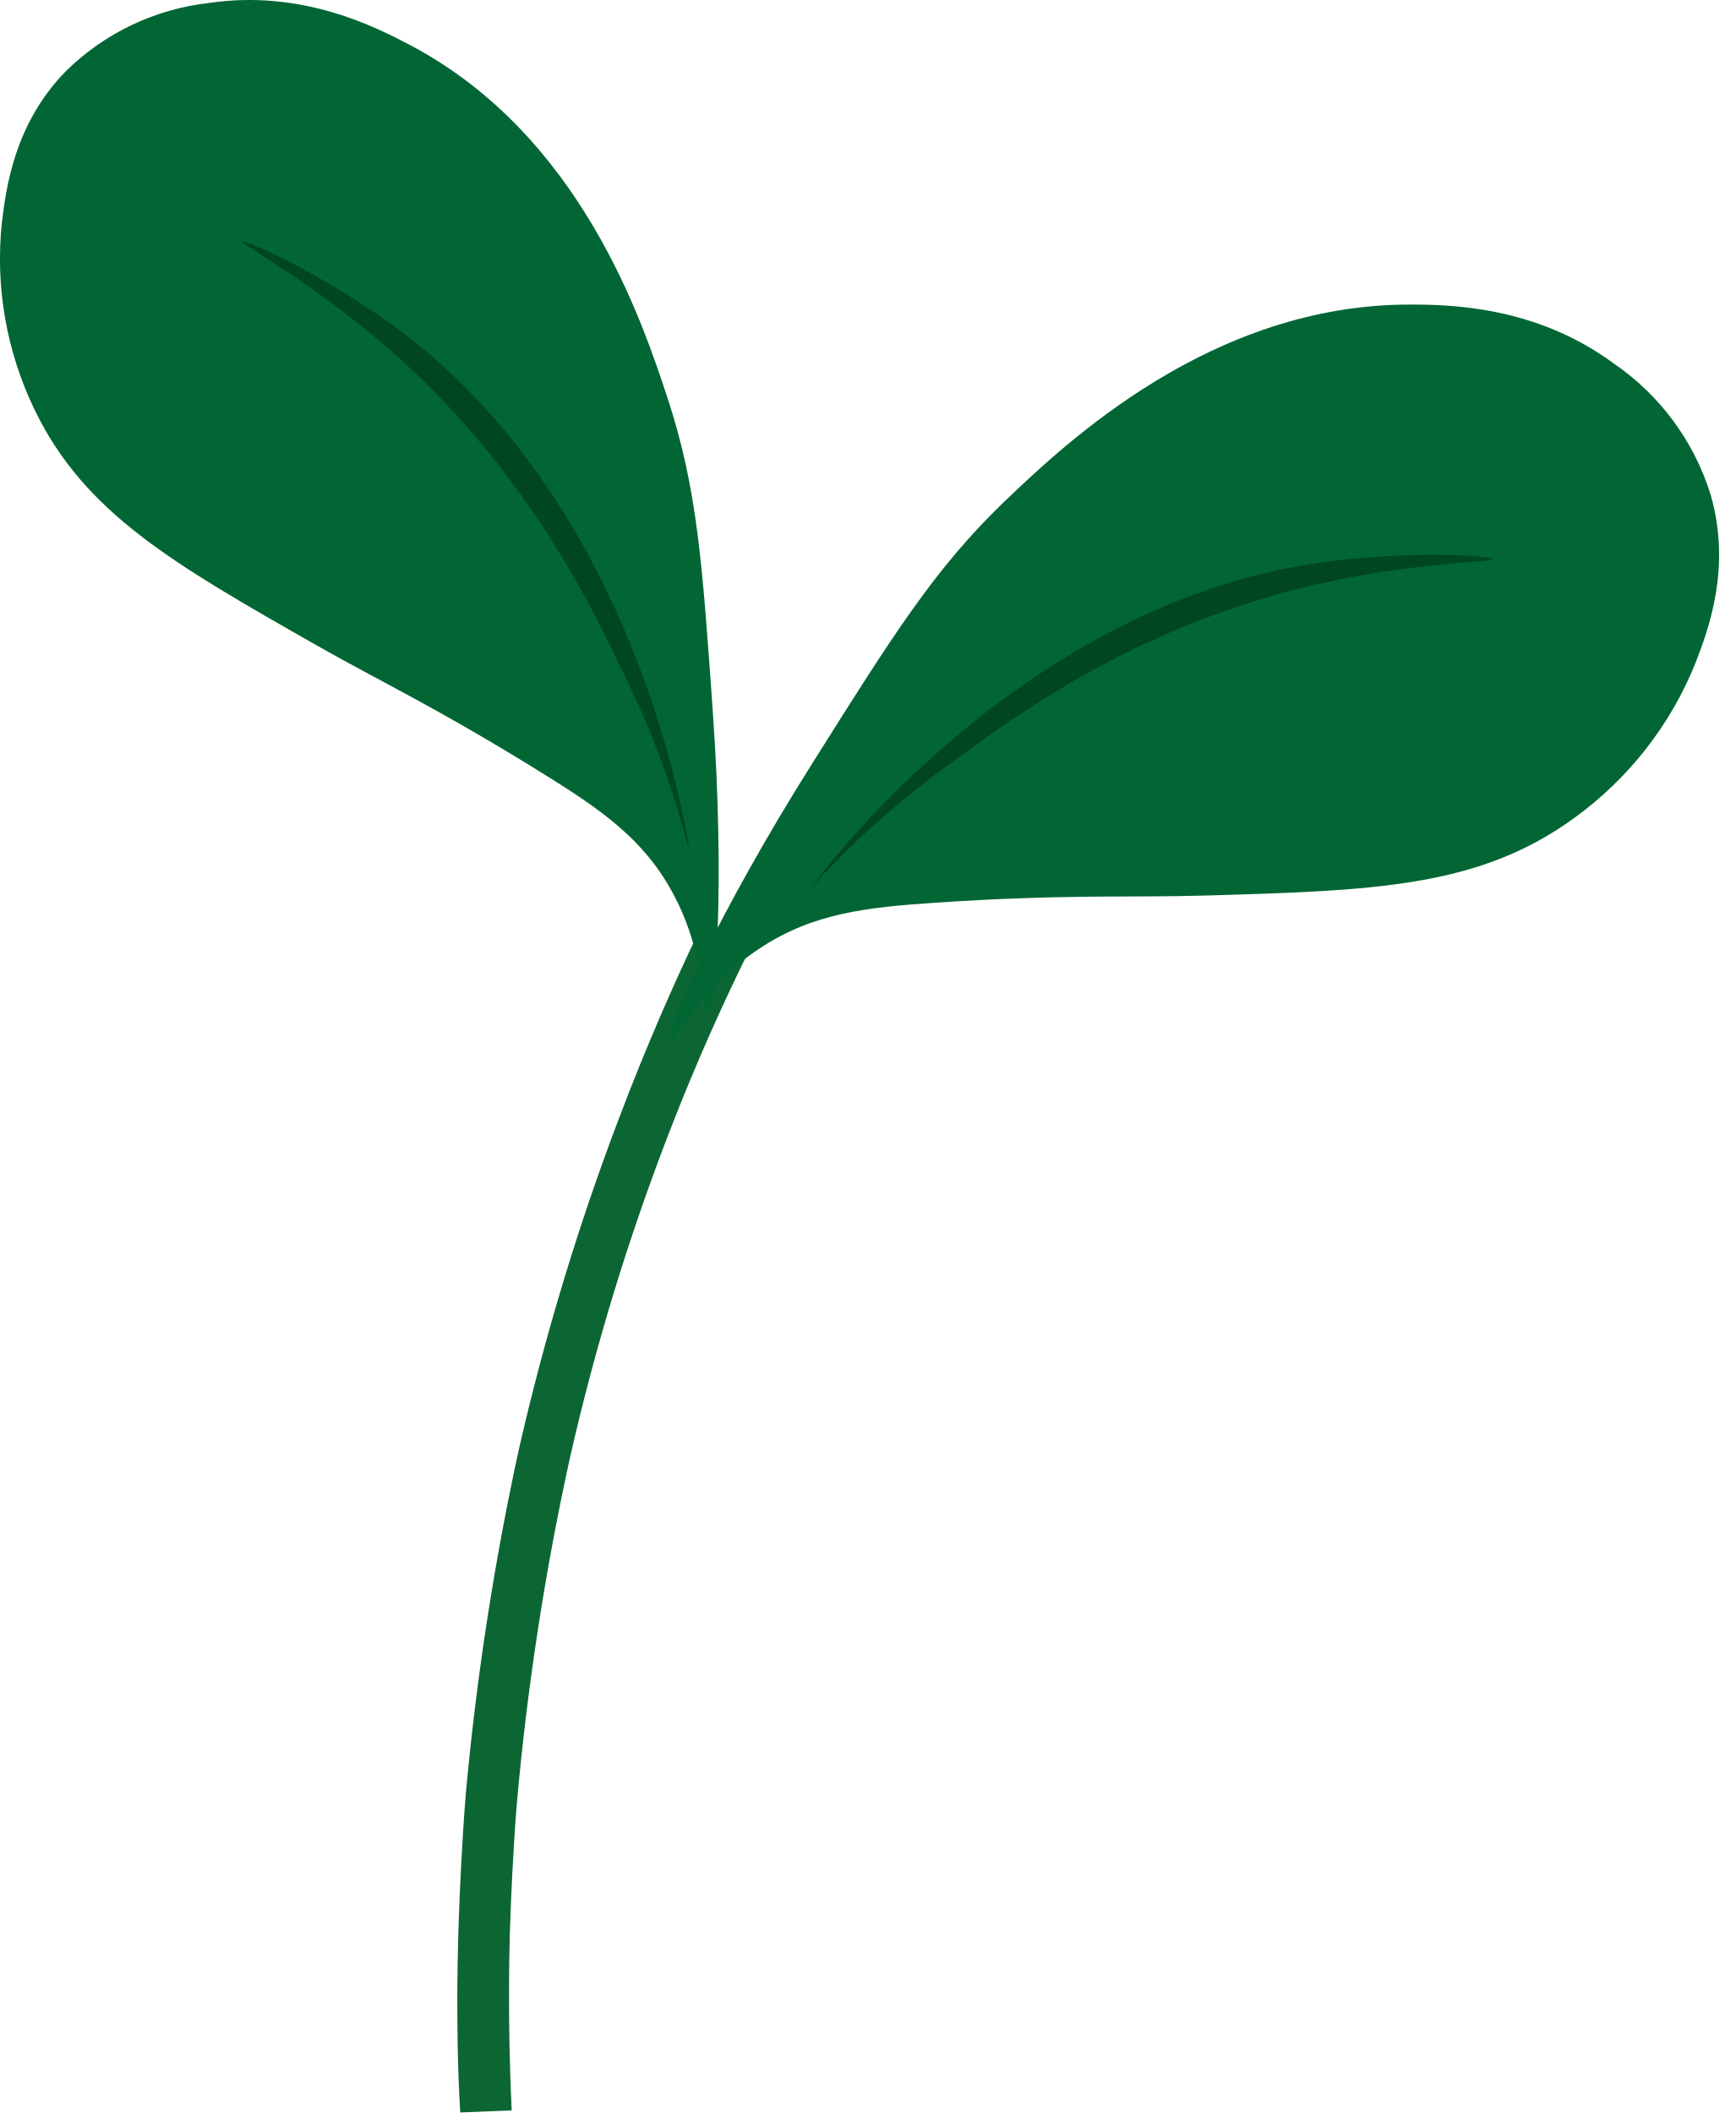
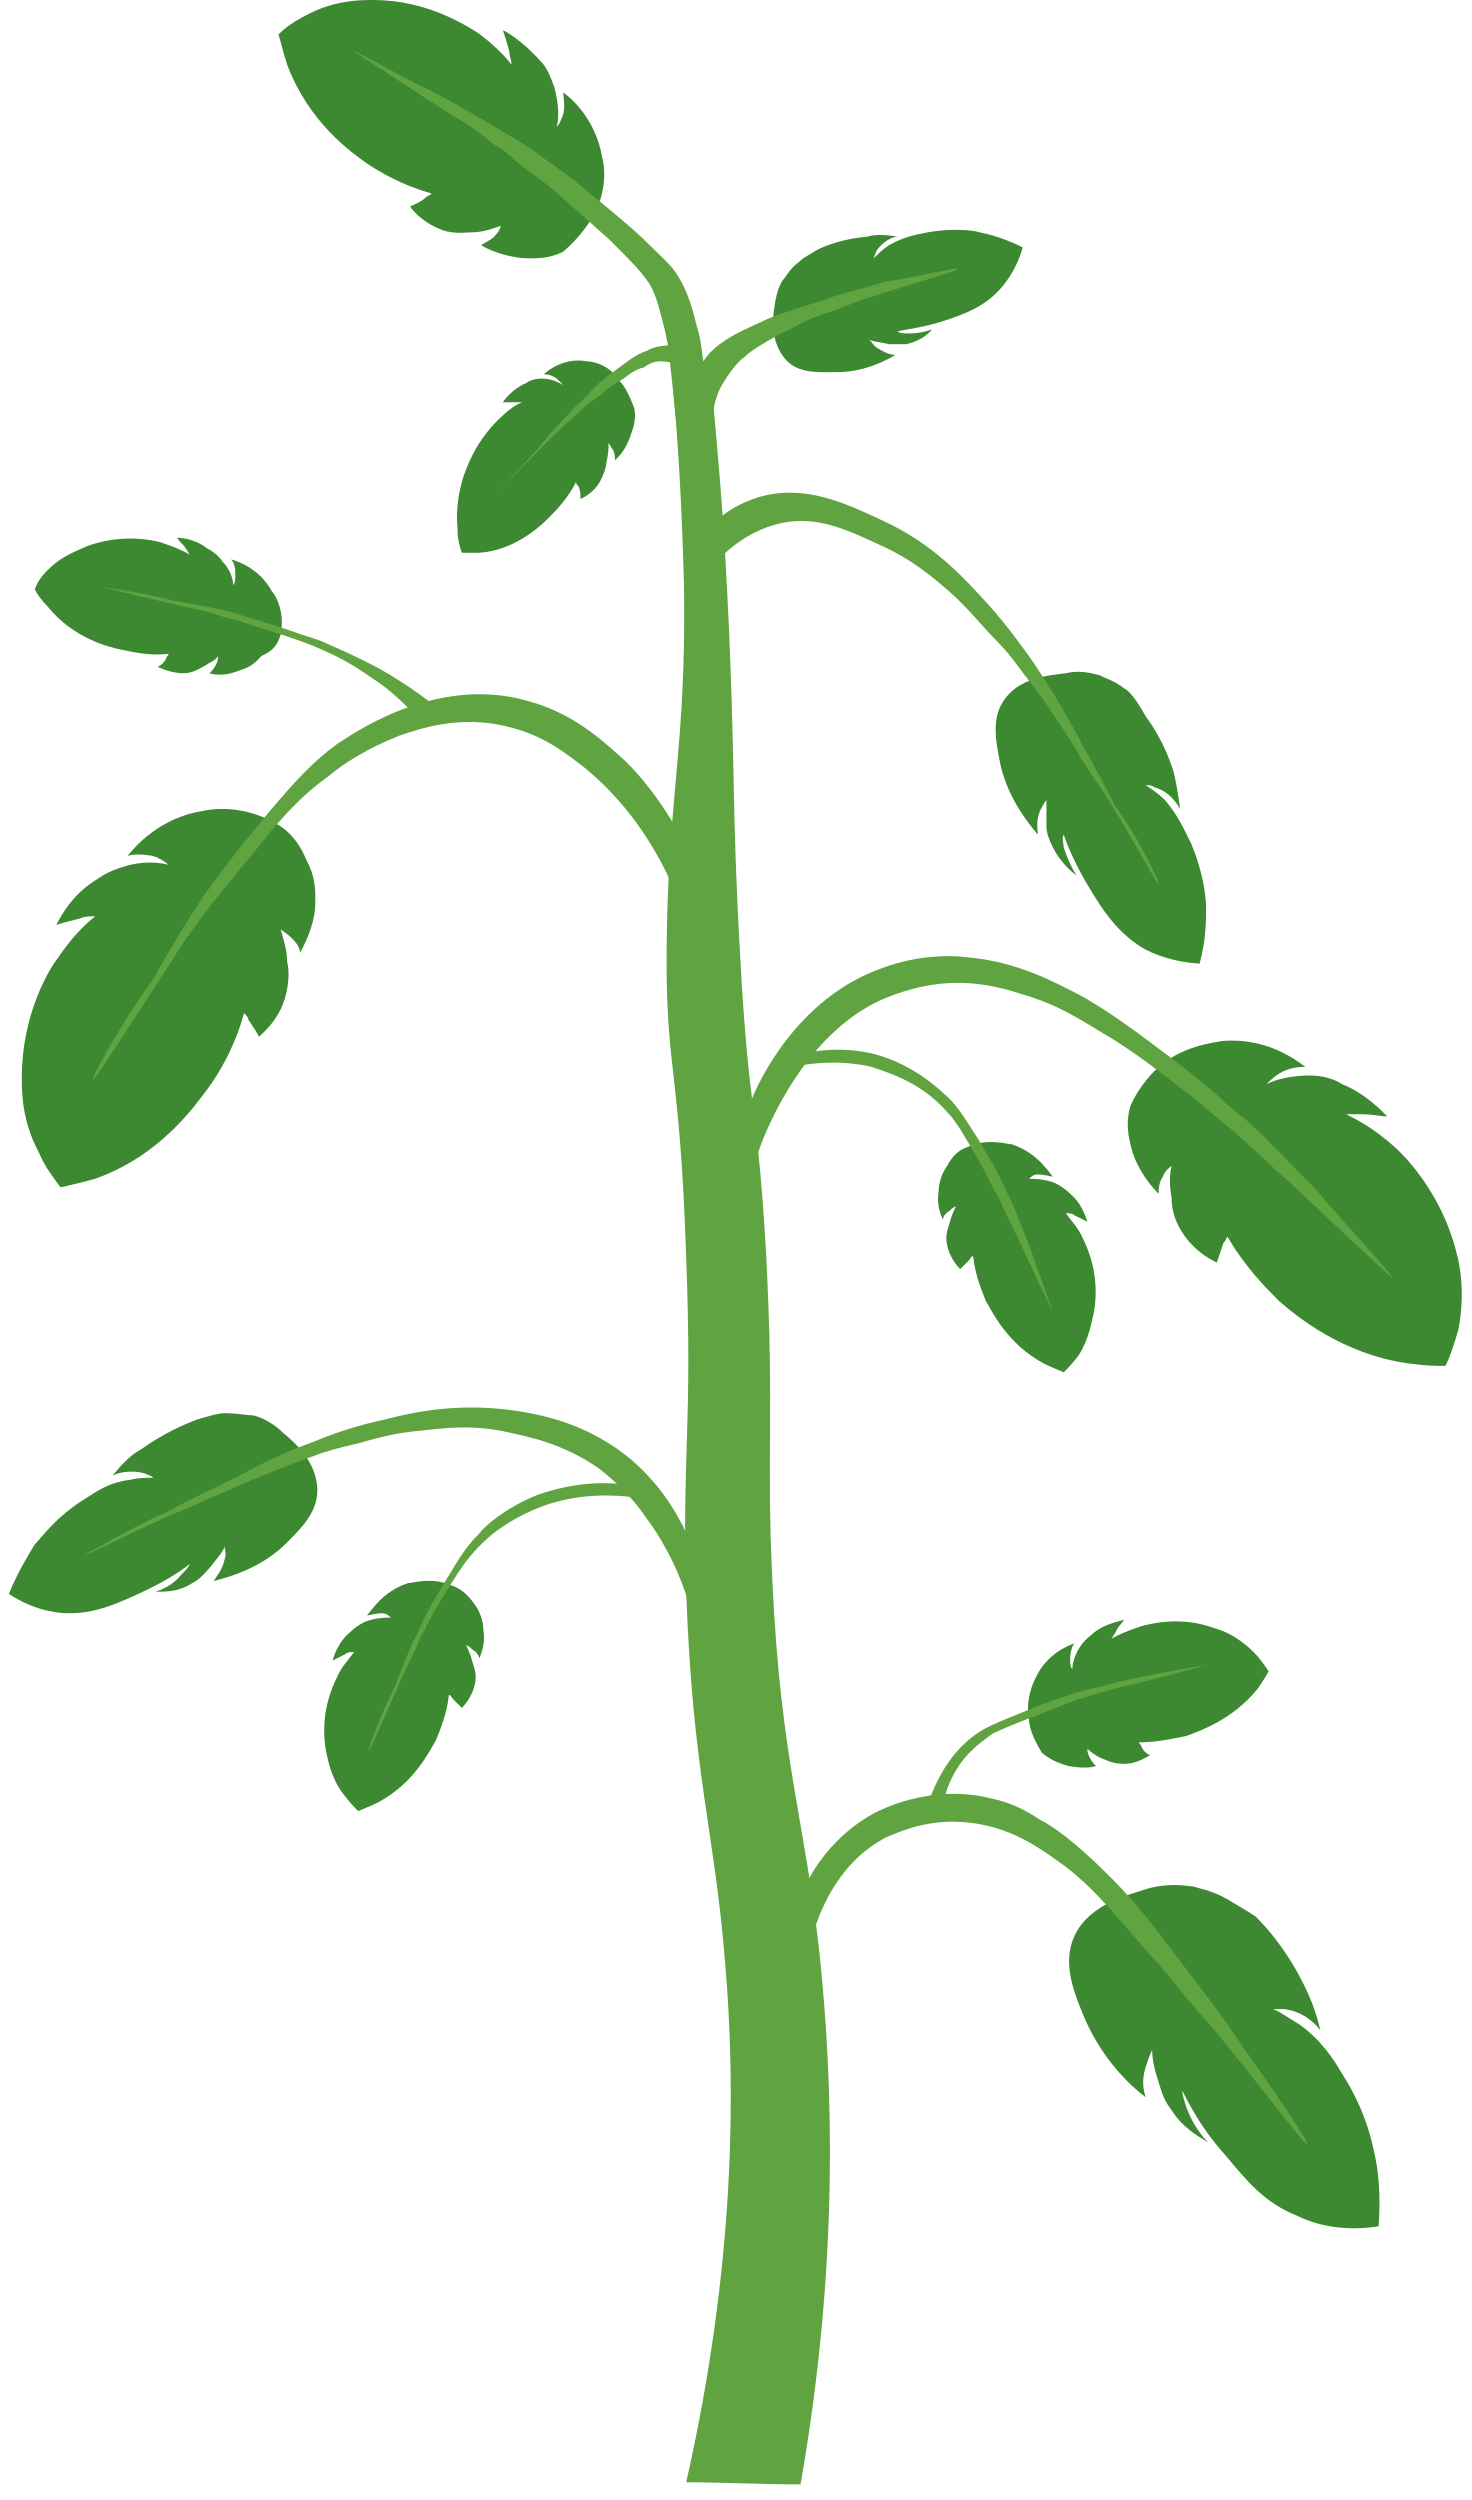
- <svg xmlns="http://www.w3.org/2000/svg" viewBox="0 0 23 28" fill="none">
-   <path d="M9.903 12.644L9.235 12.397C8.939 13.018 8.58 13.825 8.215 14.786C7.666 16.226 7.219 17.702 6.876 19.204C6.548 20.708 6.313 22.231 6.173 23.765C6.118 24.438 6.09 25.168 6.09 25.168C6.079 25.426 6.064 25.838 6.06 26.372C6.06 26.8 6.06 27.349 6.099 27.993L6.781 27.965C6.751 27.342 6.744 26.805 6.746 26.373C6.746 26.21 6.746 25.8 6.769 25.265C6.769 25.265 6.795 24.563 6.85 23.887C6.987 22.35 7.222 20.823 7.553 19.316C7.887 17.846 8.327 16.403 8.871 14.997C9.24 14.043 9.606 13.246 9.903 12.644Z" fill="#0C6634" />
-   <path d="M10.744 10.148C11.839 8.406 12.386 7.534 13.317 6.639C14.119 5.874 16.053 4.031 18.686 4.036C19.214 4.036 20.348 4.055 21.377 4.811C21.996 5.232 22.453 5.851 22.672 6.566C22.948 7.541 22.631 8.362 22.466 8.79C22.136 9.608 21.582 10.317 20.867 10.835C19.599 11.762 18.204 11.802 15.981 11.867C14.954 11.897 14.126 11.846 12.397 11.962C11.486 12.023 10.775 12.1 10.074 12.563C9.266 13.09 8.959 13.82 8.888 13.777C8.786 13.72 9.528 12.081 10.744 10.148Z" fill="#016634" />
-   <path d="M10.742 11.769C11.294 11.162 11.908 10.613 12.573 10.132C13.453 9.481 15.005 8.348 17.255 7.79C18.662 7.439 19.786 7.457 19.782 7.408C19.779 7.359 18.442 7.278 17.19 7.504C13.292 8.209 10.74 11.767 10.742 11.769Z" fill="#004620" />
-   <path d="M9.447 9.448C9.308 7.457 9.238 6.466 8.847 5.278C8.51 4.255 7.697 1.794 5.441 0.601C4.98 0.357 4.007 -0.141 2.778 0.038C2.056 0.118 1.383 0.438 0.868 0.948C0.184 1.65 0.08 2.504 0.025 2.947C-0.065 3.798 0.085 4.658 0.458 5.429C1.121 6.801 2.296 7.469 4.173 8.539C5.038 9.032 5.771 9.366 7.199 10.253C7.952 10.722 8.526 11.111 8.914 11.832C9.363 12.657 9.294 13.411 9.373 13.411C9.489 13.402 9.604 11.66 9.447 9.448Z" fill="#016634" />
-   <path d="M9.138 11.292C8.937 10.498 8.654 9.726 8.294 8.99C7.828 8.004 6.989 6.273 5.267 4.725C4.191 3.761 3.192 3.243 3.216 3.203C3.241 3.162 4.46 3.715 5.459 4.503C8.568 6.953 9.138 11.292 9.138 11.292Z" fill="#004620" />
+ <svg xmlns="http://www.w3.org/2000/svg" viewBox="0 0 83 141" fill="none">
+   <path d="M45.15 140.121C42.96 140.121 40.77 140 38.702 140C41.5 127.626 41.5 117.678 40.892 110.641C40.283 103.12 39.067 100.087 38.702 89.775C38.458 81.889 39.067 80.555 38.702 70.971C38.337 59.688 37.485 60.537 37.607 52.773C37.728 44.645 38.702 41.976 38.58 33.12C38.458 28.388 38.215 24.506 37.972 22.08C38.702 22.08 39.432 22.08 40.162 22.08C40.405 24.627 40.77 28.509 41.013 33.362C41.5 42.946 41.257 45.494 41.743 53.865C42.23 62.964 42.717 62.114 43.203 70.607C43.69 79.948 43.203 81.768 43.568 89.289C44.055 99.48 45.393 102.513 46.245 110.399C46.975 117.556 47.34 127.626 45.15 140.121Z" fill="#5FA440" />
+   <path d="M45.028 14.801C44.541 15.165 44.298 15.65 44.176 15.771C44.055 15.893 43.811 16.378 43.69 17.227C43.568 17.955 43.447 19.289 44.298 20.26C45.028 21.109 46.245 20.988 47.218 20.988C48.678 20.988 49.895 20.381 50.503 20.017C50.26 20.017 49.895 19.896 49.53 19.653C49.286 19.532 49.165 19.289 49.043 19.168C49.286 19.289 49.651 19.289 50.138 19.411C50.381 19.411 50.746 19.411 51.111 19.411C51.719 19.289 52.328 18.925 52.571 18.561C52.328 18.683 51.841 18.804 51.233 18.804C50.989 18.804 50.746 18.804 50.624 18.683C51.233 18.561 52.206 18.44 53.301 18.076C54.396 17.712 55.369 17.348 56.221 16.499C56.586 16.135 57.316 15.286 57.681 13.951C56.708 13.466 55.856 13.224 55.248 13.102C54.883 12.981 53.666 12.86 52.328 13.102C51.719 13.224 50.989 13.345 50.138 13.83C49.773 14.073 49.529 14.315 49.286 14.558C49.286 14.437 49.408 14.315 49.408 14.194C49.773 13.588 50.381 13.345 50.624 13.345C49.895 13.224 49.286 13.224 48.921 13.345C47.583 13.466 46.61 13.83 46.123 14.073C45.515 14.437 45.271 14.558 45.028 14.801Z" fill="#3D8931" />
+   <path d="M54.031 15.165C54.031 15.286 51.355 16.014 49.165 16.742C48.678 16.863 48.07 17.106 46.853 17.591C46.488 17.712 46.366 17.712 46.123 17.834C45.636 17.955 45.15 18.319 44.055 18.804C42.96 19.411 42.352 19.775 41.987 20.139C41.622 20.381 41.135 20.988 40.648 21.837C40.162 22.808 40.162 23.778 40.162 24.263C39.675 23.657 39.067 23.172 38.58 22.565C38.823 21.958 39.188 20.866 40.04 19.896C40.77 19.168 41.5 18.804 42.838 18.198C43.812 17.712 44.785 17.47 46.61 16.863C47.218 16.62 48.313 16.378 49.895 15.893C51.598 15.65 54.031 15.043 54.031 15.165Z" fill="#5FA440" />
+   <path d="M33.349 12.374C34.322 10.797 34.079 9.22 33.957 8.856C33.592 6.672 32.132 5.459 31.767 5.217C31.767 5.459 31.889 5.945 31.767 6.43C31.645 6.794 31.524 7.036 31.402 7.158C31.524 6.672 31.524 5.945 31.28 4.974C31.037 4.246 30.794 3.761 30.55 3.518C29.699 2.548 28.847 1.941 28.361 1.698C28.482 2.062 28.604 2.426 28.726 2.912C28.726 3.154 28.847 3.397 28.847 3.64C28.482 3.154 27.752 2.426 26.901 1.82C26.292 1.456 24.102 0 21.061 0C20.331 0 18.871 0 17.289 0.849C16.559 1.213 16.073 1.577 15.708 1.941C15.829 2.305 15.951 2.912 16.194 3.64C17.411 6.915 19.844 8.614 20.696 9.22C21.426 9.705 22.642 10.433 24.346 10.918C24.224 11.04 24.102 11.04 23.981 11.161C23.737 11.404 23.372 11.525 23.129 11.646C23.372 12.01 23.981 12.617 24.954 12.981C25.684 13.224 26.292 13.102 26.657 13.102C27.266 13.102 27.874 12.86 28.239 12.738C28.239 12.86 28.117 13.102 27.874 13.345C27.631 13.588 27.266 13.709 27.144 13.83C27.509 14.073 28.361 14.437 29.456 14.558C29.942 14.558 30.794 14.679 31.767 14.194C32.619 13.466 33.105 12.738 33.349 12.374Z" fill="#3D8931" />
+   <path d="M19.966 2.912C19.966 2.912 21.304 3.761 25.562 6.551C25.806 6.672 26.657 7.158 27.387 7.764C27.509 7.886 27.752 8.128 28.239 8.371C28.604 8.614 28.847 8.856 28.969 8.977C29.699 9.584 30.064 9.827 30.55 10.191C31.037 10.555 31.037 10.555 33.227 12.496C34.322 13.466 34.322 13.466 34.444 13.588C35.538 14.679 36.147 15.286 36.633 16.014C37.12 16.863 37.242 17.712 37.485 18.561C37.607 19.168 37.728 19.653 37.728 19.896C37.972 22.201 38.215 24.506 38.337 25.234C38.945 25.234 39.675 25.113 40.283 25.113C40.162 23.657 39.918 22.322 39.797 21.352C39.553 19.653 39.553 19.168 39.31 18.44C39.067 17.47 38.823 16.499 38.215 15.529C37.85 14.922 37.242 14.437 36.147 13.345C34.809 12.132 33.714 11.283 32.862 10.555C31.524 9.463 30.672 8.977 30.429 8.735C30.064 8.492 29.577 8.128 28.726 7.643C27.144 6.672 25.806 5.945 24.954 5.459C21.547 3.761 19.966 2.79 19.966 2.912Z" fill="#5FA440" />
+   <path d="M34.93 21.473C34.322 20.503 33.349 20.381 33.105 20.381C31.889 20.139 30.915 20.867 30.672 21.109C30.794 21.109 31.037 21.109 31.402 21.352C31.524 21.473 31.645 21.595 31.767 21.716C31.524 21.595 31.159 21.352 30.55 21.352C30.185 21.352 29.82 21.473 29.699 21.595C29.09 21.837 28.604 22.322 28.36 22.686C28.604 22.686 28.847 22.686 29.09 22.686C29.212 22.686 29.334 22.686 29.456 22.686C29.09 22.808 28.604 23.172 28.117 23.657C27.752 24.021 26.657 25.113 26.049 27.175C25.927 27.66 25.684 28.631 25.806 29.844C25.806 30.451 25.927 30.815 26.049 31.178C26.292 31.178 26.657 31.178 27.022 31.178C28.969 31.057 30.429 29.723 30.915 29.237C31.28 28.873 32.01 28.146 32.497 27.175C32.497 27.296 32.497 27.296 32.619 27.418C32.74 27.66 32.74 27.903 32.74 28.146C32.984 28.024 33.47 27.782 33.835 27.175C34.079 26.69 34.2 26.326 34.2 26.083C34.322 25.598 34.322 25.234 34.322 24.991C34.444 25.113 34.444 25.234 34.565 25.355C34.687 25.598 34.687 25.841 34.687 25.962C34.93 25.719 35.295 25.355 35.539 24.627C35.66 24.263 35.904 23.778 35.782 23.05C35.417 22.08 35.174 21.716 34.93 21.473Z" fill="#3D8931" />
+   <path d="M27.752 28.024C27.752 28.024 28.482 27.296 30.915 24.87C31.28 24.506 31.767 24.021 32.497 23.414C32.619 23.293 32.74 23.172 32.862 23.05C33.105 22.808 33.47 22.565 33.957 22.201C34.2 21.958 34.565 21.716 35.174 21.352C35.782 20.866 36.147 20.745 36.269 20.745C36.633 20.503 36.877 20.381 37.242 20.381C37.728 20.381 38.093 20.503 38.337 20.624C38.337 20.26 38.458 19.896 38.458 19.532C37.607 19.411 36.877 19.532 36.512 19.775C35.782 20.017 35.417 20.381 34.565 20.988C34.079 21.352 33.592 21.716 33.105 22.322C32.619 22.808 32.254 23.05 32.132 23.293C31.28 24.142 30.794 24.749 30.185 25.477C28.604 27.175 27.752 28.024 27.752 28.024Z" fill="#5FA440" />
+   <path d="M65.102 60.416C66.562 58.96 68.387 58.839 68.874 58.718C71.429 58.475 73.132 59.809 73.619 60.173C73.375 60.173 72.767 60.173 72.159 60.537C71.794 60.78 71.55 61.023 71.429 61.144C71.915 60.901 72.767 60.659 73.862 60.659C74.714 60.659 75.322 60.901 75.687 61.144C76.903 61.629 77.755 62.478 78.242 62.964C77.877 62.964 77.39 62.842 76.782 62.842C76.538 62.842 76.174 62.842 75.93 62.842C76.66 63.206 77.512 63.691 78.485 64.541C79.093 65.026 81.283 67.21 82.135 70.607C82.378 71.456 82.622 73.033 82.257 74.974C82.013 75.823 81.77 76.551 81.527 77.036C81.04 77.036 80.432 77.036 79.58 76.915C75.687 76.43 73.01 74.125 72.159 73.397C71.429 72.669 70.212 71.456 69.239 69.757C69.117 69.879 69.117 70 68.996 70.121C68.874 70.485 68.752 70.849 68.63 71.213C68.144 70.971 67.292 70.485 66.684 69.515C66.197 68.787 66.076 68.059 66.076 67.574C65.954 66.846 65.954 66.239 66.076 65.754C65.954 65.875 65.711 65.996 65.589 66.361C65.346 66.724 65.346 67.088 65.346 67.331C64.981 66.967 64.251 66.118 63.886 65.026C63.764 64.541 63.399 63.57 63.764 62.357C64.129 61.508 64.737 60.78 65.102 60.416Z" fill="#3D8931" />
+   <path d="M78.485 72.062C78.485 72.062 77.025 70.728 72.524 66.482C71.794 65.875 70.82 64.905 69.604 63.813C68.63 63.085 68.022 62.478 66.927 61.629C64.616 59.809 63.399 58.96 61.939 58.111C60.358 57.14 59.263 56.534 57.559 56.048C56.464 55.685 54.639 55.199 52.45 55.563C52.45 55.563 50.868 55.806 49.408 56.534C45.028 58.718 42.96 64.298 42.717 65.147C42.595 64.177 42.473 63.085 42.352 62.114C42.717 61.144 44.907 56.291 49.773 54.593C51.719 53.865 53.544 53.865 54.518 53.986C57.316 54.229 59.384 55.321 61.209 56.291C62.426 57.019 63.521 57.747 65.589 59.324C66.927 60.295 67.9 61.144 68.63 61.75C69.117 62.236 69.725 62.721 70.334 63.206C71.672 64.419 72.524 65.39 74.105 66.967C76.174 69.393 78.607 71.941 78.485 72.062Z" fill="#5FA440" />
+   <path d="M12.666 79.705C13.396 79.705 14.004 79.827 14.248 79.827C14.369 79.827 15.221 80.069 15.951 80.797C16.681 81.404 17.898 82.496 17.898 84.073C17.898 85.407 16.803 86.378 15.951 87.227C14.613 88.44 13.031 88.925 12.058 89.168C12.18 88.925 12.544 88.561 12.666 87.955C12.788 87.591 12.666 87.348 12.666 87.227C12.544 87.591 12.18 87.955 11.815 88.44C11.571 88.683 11.328 89.047 10.841 89.289C10.111 89.775 9.381 89.775 8.773 89.775C9.138 89.653 9.746 89.411 10.233 88.804C10.476 88.561 10.598 88.44 10.72 88.198C10.111 88.683 9.138 89.289 7.8 89.896C6.461 90.503 5.366 90.988 3.907 90.988C3.298 90.988 1.96 90.867 0.5 89.896C0.987 88.683 1.595 87.712 1.96 87.106C2.325 86.742 3.177 85.529 4.758 84.558C5.488 84.073 6.218 83.588 7.313 83.466C7.8 83.345 8.286 83.345 8.651 83.345C8.53 83.224 8.408 83.224 8.165 83.102C7.313 82.86 6.583 83.102 6.34 83.224C6.948 82.496 7.435 82.01 7.921 81.768C9.26 80.797 10.476 80.312 11.085 80.069C11.936 79.827 12.301 79.705 12.666 79.705Z" fill="#3D8931" />
+   <path d="M4.758 87.712C4.758 87.834 7.921 86.135 10.598 85.043C11.206 84.801 11.936 84.437 13.396 83.83C13.761 83.709 14.126 83.466 14.248 83.466C15.951 82.738 17.654 82.132 17.654 82.132C18.262 81.889 19.114 81.647 20.209 81.404C21.061 81.161 22.277 80.797 23.859 80.676C24.954 80.555 26.657 80.312 28.725 80.797C29.82 81.04 31.767 81.404 33.835 82.86C35.052 83.83 35.904 84.801 36.39 85.529C37.12 86.499 38.215 88.198 38.945 90.745C38.945 89.532 38.945 88.198 38.945 86.984C38.458 85.893 37.607 84.073 35.66 82.374C33.227 80.312 30.672 79.827 29.212 79.584C26.049 79.099 23.494 79.584 21.669 80.069C19.966 80.433 18.628 80.919 17.776 81.282C16.073 81.889 14.856 82.496 13.274 83.345C12.544 83.709 11.206 84.315 9.381 85.286C7.435 86.135 4.758 87.712 4.758 87.712Z" fill="#5FA440" />
+   <path d="M69.239 107.123C68.387 106.638 67.657 106.516 67.292 106.395C67.049 106.395 66.075 106.153 64.737 106.516C63.642 106.88 61.452 107.366 60.601 109.185C59.871 110.763 60.601 112.461 61.209 113.917C62.182 116.101 63.642 117.556 64.615 118.284C64.494 117.92 64.372 117.314 64.615 116.586C64.737 116.222 64.859 115.858 64.981 115.615C64.981 116.101 65.102 116.707 65.346 117.435C65.467 117.799 65.589 118.406 66.075 119.012C66.684 119.983 67.535 120.468 68.144 120.832C67.779 120.468 67.292 119.861 66.927 118.891C66.805 118.527 66.684 118.163 66.684 117.92C67.17 118.891 67.9 120.225 69.117 121.56C70.334 123.016 71.307 124.229 73.132 124.957C73.862 125.321 75.443 125.927 77.755 125.563C77.877 123.865 77.755 122.409 77.512 121.438C77.39 120.832 77.025 119.012 75.687 116.95C75.2 116.101 74.47 115.009 73.254 114.159C72.645 113.796 72.159 113.432 71.793 113.31C72.037 113.31 72.159 113.31 72.402 113.31C73.497 113.432 74.227 114.159 74.47 114.523C74.227 113.432 73.862 112.582 73.497 111.854C72.523 109.913 71.429 108.7 70.82 108.094C70.09 107.608 69.604 107.366 69.239 107.123Z" fill="#3D8931" />
+   <path d="M73.74 120.953C73.619 121.075 70.942 117.435 68.509 114.523C68.022 113.917 67.171 113.068 65.954 111.49C65.589 111.127 65.467 110.884 65.346 110.763C65.224 110.641 65.224 110.641 65.224 110.641C64.737 110.156 62.791 107.851 62.669 107.73C62.304 107.366 61.209 106.031 59.627 104.939C58.289 103.969 56.586 102.877 54.153 102.756C51.963 102.634 50.381 103.484 50.016 103.605C46.975 105.182 46.123 108.336 45.88 108.943C45.758 108.094 45.515 107.244 45.393 106.395C45.758 105.667 46.853 103.605 49.286 102.27C49.53 102.149 52.449 100.572 55.856 101.421C57.073 101.664 57.924 102.149 58.654 102.634C59.384 102.998 60.601 103.848 62.547 105.789C63.886 107.123 64.859 108.336 66.684 110.763C67.292 111.612 68.509 113.068 69.969 115.251C71.672 117.678 73.862 120.832 73.74 120.953Z" fill="#5FA440" />
+   <path d="M15.586 46.465C13.761 45.373 11.936 45.615 11.45 45.737C9.016 46.1 7.556 47.799 7.191 48.284C7.435 48.163 8.043 48.163 8.651 48.284C9.016 48.406 9.381 48.648 9.503 48.77C9.016 48.648 8.043 48.527 6.948 48.891C6.096 49.133 5.61 49.497 5.245 49.74C4.15 50.468 3.542 51.438 3.177 52.166C3.542 52.045 4.028 51.924 4.515 51.802C4.758 51.681 5.123 51.681 5.366 51.681C4.758 52.166 4.028 52.894 3.298 53.986C2.812 54.593 1.23 57.14 1.23 60.78C1.23 61.629 1.23 63.206 2.203 65.026C2.568 65.875 3.055 66.482 3.42 66.967C3.907 66.846 4.515 66.724 5.366 66.482C9.138 65.147 11.085 62.236 11.815 61.265C12.423 60.416 13.274 58.96 13.761 57.14C13.883 57.262 14.005 57.383 14.005 57.504C14.248 57.868 14.491 58.232 14.613 58.475C14.978 58.111 15.708 57.504 16.073 56.291C16.316 55.442 16.316 54.714 16.194 54.229C16.194 53.501 15.951 52.894 15.829 52.409C15.951 52.53 16.194 52.652 16.438 52.894C16.803 53.258 16.924 53.501 16.924 53.743C17.168 53.258 17.654 52.409 17.776 51.196C17.776 50.589 17.898 49.619 17.289 48.527C16.803 47.314 16.073 46.707 15.586 46.465Z" fill="#3D8931" />
+   <path d="M5.245 60.901C5.367 60.901 6.34 59.324 9.746 54.108C10.233 53.258 10.963 52.288 12.058 50.832C12.301 50.589 12.423 50.347 12.666 50.104C12.666 50.104 13.518 49.012 14.248 48.163C15.586 46.465 16.803 45.009 18.506 43.795C19.358 43.068 20.696 42.218 22.521 41.49C23.616 41.127 25.927 40.277 28.726 41.005C30.672 41.49 31.889 42.461 32.984 43.31C35.66 45.494 37.242 48.284 38.094 50.347C38.215 49.255 38.215 48.163 38.337 47.071C37.729 45.979 36.755 44.402 35.295 42.946C34.2 41.976 32.497 40.277 29.821 39.549C24.468 37.972 19.601 41.612 18.993 41.976C17.654 42.946 16.559 44.16 15.221 45.737C14.005 47.192 12.91 48.527 11.45 50.589C10.476 52.045 9.746 53.258 8.651 55.199C6.827 57.747 5.123 60.78 5.245 60.901Z" fill="#5FA440" />
+   <path d="M58.046 97.054C57.803 95.841 58.289 94.87 58.411 94.627C59.02 93.293 60.236 92.808 60.601 92.686C60.479 92.808 60.358 93.172 60.358 93.535C60.358 93.778 60.358 94.021 60.479 94.142C60.479 93.9 60.601 93.293 60.966 92.808C61.209 92.444 61.574 92.201 61.696 92.08C62.304 91.594 63.034 91.473 63.399 91.352C63.278 91.594 63.034 91.716 62.913 92.08C62.791 92.201 62.791 92.322 62.669 92.444C63.034 92.201 63.643 91.958 64.373 91.716C64.859 91.594 66.562 91.109 68.509 91.837C68.996 91.958 69.847 92.322 70.699 93.172C71.064 93.535 71.307 93.9 71.551 94.263C71.429 94.506 71.186 94.87 70.942 95.234C69.482 97.054 67.536 97.66 66.927 97.903C66.319 98.024 65.346 98.267 64.251 98.267C64.251 98.388 64.373 98.388 64.373 98.51C64.494 98.752 64.616 98.874 64.859 98.995C64.616 99.116 64.129 99.48 63.399 99.48C62.913 99.48 62.548 99.359 62.304 99.237C61.939 99.116 61.574 98.874 61.331 98.631C61.331 98.752 61.331 98.874 61.453 99.116C61.574 99.359 61.696 99.48 61.818 99.601C61.453 99.723 60.966 99.723 60.236 99.601C59.871 99.48 59.385 99.359 58.776 98.874C58.168 97.903 58.046 97.296 58.046 97.054Z" fill="#3D8931" />
+   <path d="M68.022 93.9C68.022 93.9 66.927 94.263 63.399 95.113C62.791 95.234 62.061 95.477 61.209 95.719C60.479 95.962 60.114 96.083 59.263 96.447C57.316 97.175 56.465 97.539 55.978 97.782C55.491 98.146 54.761 98.631 54.153 99.48C53.666 100.208 53.423 100.815 53.301 101.3C53.058 101.3 52.693 101.3 52.45 101.421C53.18 99.48 54.153 98.51 54.761 98.024C55.491 97.418 56.221 97.175 57.681 96.568C59.141 95.962 60.236 95.598 61.088 95.355C62.183 95.113 62.913 94.87 64.129 94.627C65.954 94.263 68.022 93.9 68.022 93.9Z" fill="#5FA440" />
+   <path d="M25.441 89.411C24.346 88.925 23.251 89.289 23.007 89.289C21.547 89.775 20.939 90.867 20.696 91.109C20.817 91.109 21.183 90.988 21.547 90.988C21.791 90.988 21.913 91.109 22.034 91.231C21.791 91.231 21.183 91.231 20.574 91.473C20.087 91.716 19.844 91.958 19.723 92.08C19.114 92.565 18.871 93.293 18.749 93.657C18.993 93.535 19.236 93.414 19.479 93.293C19.601 93.172 19.844 93.172 19.966 93.172C19.723 93.535 19.236 94.021 18.993 94.627C18.749 95.113 18.019 96.69 18.384 98.752C18.506 99.237 18.628 100.208 19.358 101.178C19.723 101.664 19.966 101.906 20.209 102.149C20.453 102.028 20.817 101.906 21.304 101.664C23.372 100.572 24.224 98.752 24.589 98.146C24.832 97.539 25.197 96.69 25.319 95.598C25.441 95.598 25.441 95.719 25.562 95.841C25.684 95.962 25.927 96.204 26.049 96.326C26.292 96.083 26.657 95.598 26.779 94.991C26.901 94.506 26.779 94.142 26.657 93.778C26.536 93.293 26.414 93.05 26.292 92.808C26.414 92.808 26.536 92.929 26.657 93.05C26.901 93.172 27.022 93.414 27.022 93.535C27.144 93.293 27.387 92.686 27.266 91.958C27.266 91.594 27.144 90.988 26.779 90.503C26.292 89.775 25.806 89.532 25.441 89.411Z" fill="#3D8931" />
+   <path d="M20.817 98.752C20.817 98.752 21.304 97.782 22.764 94.385C23.007 93.9 23.372 93.172 23.737 92.322C23.859 92.08 23.981 91.958 23.981 91.837C23.981 91.837 24.346 91.109 24.711 90.503C25.562 89.168 26.171 87.955 27.387 86.863C27.631 86.62 28.726 85.65 30.672 84.922C32.74 84.194 34.687 84.315 35.66 84.437C35.417 84.194 35.295 83.951 35.052 83.709C34.079 83.588 32.375 83.588 30.307 84.315C28.482 85.043 27.266 86.135 27.022 86.499C26.292 87.227 25.927 87.834 25.197 89.047C24.589 90.017 24.102 90.867 23.494 92.201C23.007 93.172 22.764 93.9 22.277 95.113C21.426 96.811 20.696 98.752 20.817 98.752Z" fill="#5FA440" />
+   <path d="M54.639 64.662C55.734 64.177 56.829 64.541 57.072 64.541C58.532 65.026 59.141 66.118 59.384 66.361C59.262 66.361 58.897 66.239 58.532 66.239C58.289 66.239 58.167 66.361 58.046 66.482C58.289 66.482 58.897 66.482 59.506 66.724C59.992 66.967 60.236 67.21 60.357 67.331C60.966 67.816 61.209 68.544 61.331 68.908C61.087 68.787 60.844 68.665 60.601 68.544C60.479 68.423 60.236 68.423 60.114 68.423C60.357 68.787 60.844 69.272 61.087 69.879C61.331 70.364 62.061 71.941 61.696 74.004C61.574 74.489 61.452 75.459 60.844 76.43C60.479 76.915 60.236 77.158 59.992 77.4C59.749 77.279 59.384 77.158 58.897 76.915C56.829 75.823 55.977 74.004 55.612 73.397C55.369 72.79 55.004 71.941 54.883 70.849C54.761 70.849 54.761 70.971 54.639 71.092C54.518 71.213 54.274 71.456 54.153 71.577C53.909 71.335 53.544 70.849 53.423 70.243C53.301 69.757 53.423 69.393 53.544 69.029C53.666 68.544 53.788 68.302 53.909 68.059C53.788 68.059 53.666 68.18 53.544 68.302C53.301 68.423 53.179 68.665 53.179 68.787C53.058 68.544 52.814 67.938 52.936 67.21C52.936 66.846 53.058 66.239 53.423 65.754C53.788 65.026 54.274 64.783 54.639 64.662Z" fill="#3D8931" />
+   <path d="M59.384 74.004C59.384 74.004 58.898 73.033 57.316 69.636C57.073 69.151 56.708 68.423 56.343 67.574C55.978 66.967 55.734 66.482 55.369 65.754C54.396 64.055 53.909 63.206 53.423 62.721C51.841 60.901 49.773 60.416 49.165 60.173C47.583 59.809 46.245 59.931 45.393 60.052C45.515 59.809 45.636 59.567 45.758 59.324C46.61 59.203 47.826 59.081 49.286 59.445C49.773 59.567 51.476 60.052 53.179 61.629C53.909 62.236 54.274 62.842 55.126 64.177C55.734 65.147 56.221 65.996 56.829 67.331C57.316 68.302 57.559 69.029 58.046 70.243C58.654 71.941 59.384 74.004 59.384 74.004Z" fill="#5FA440" />
+   <path d="M15.829 35.789C16.073 34.575 15.586 33.605 15.343 33.362C14.613 32.028 13.396 31.664 13.031 31.543C13.153 31.664 13.274 31.906 13.274 32.392C13.274 32.634 13.274 32.877 13.153 32.998C13.153 32.756 13.031 32.149 12.544 31.664C12.301 31.3 11.936 31.057 11.693 30.936C11.085 30.451 10.355 30.329 9.99 30.329C10.111 30.572 10.355 30.693 10.476 30.936C10.598 31.057 10.598 31.178 10.72 31.3C10.355 31.057 9.746 30.815 9.016 30.572C8.53 30.451 6.826 30.087 4.88 30.815C4.393 31.057 3.542 31.3 2.69 32.149C2.325 32.513 2.082 32.877 1.96 33.241C2.082 33.483 2.325 33.847 2.69 34.211C4.15 36.031 6.218 36.517 6.826 36.638C7.435 36.759 8.408 37.002 9.503 36.88C9.503 37.002 9.381 37.002 9.381 37.123C9.26 37.366 9.138 37.487 8.895 37.608C9.138 37.73 9.746 37.972 10.355 37.972C10.841 37.972 11.206 37.73 11.45 37.608C11.815 37.366 12.18 37.244 12.301 37.002C12.301 37.123 12.301 37.244 12.18 37.487C12.058 37.73 11.936 37.851 11.815 37.972C12.18 38.094 12.788 38.094 13.396 37.851C13.761 37.73 14.248 37.608 14.734 37.002C15.586 36.638 15.708 36.153 15.829 35.789Z" fill="#3D8931" />
+   <path d="M5.731 33.12C5.731 33.12 6.826 33.362 10.355 34.211C10.963 34.333 11.693 34.454 12.666 34.818C12.909 34.818 13.031 34.939 13.274 34.939C13.883 35.182 14.369 35.303 14.734 35.425C16.681 36.031 17.654 36.395 18.141 36.638C19.601 37.244 20.574 37.972 20.939 38.215C21.913 38.822 22.642 39.549 23.129 40.035C23.494 39.913 23.981 39.792 24.346 39.671C23.251 38.822 22.277 38.215 21.426 37.73C19.844 36.88 18.628 36.395 18.384 36.274C17.898 36.031 17.289 35.91 16.316 35.546C14.856 35.061 14.004 34.818 12.788 34.454C11.693 34.211 10.963 34.09 9.625 33.847C7.8 33.362 5.731 33.12 5.731 33.12Z" fill="#5FA440" />
+   <path d="M63.399 38.822C62.791 38.336 62.182 38.215 62.061 38.094C61.939 38.094 61.087 37.73 60.114 37.972C59.141 38.094 57.437 38.215 56.586 39.549C55.856 40.641 56.221 42.097 56.464 43.31C56.951 45.13 57.924 46.343 58.532 47.071C58.532 46.828 58.411 46.343 58.654 45.737C58.776 45.494 58.897 45.251 59.019 45.13C59.019 45.494 59.019 45.979 59.019 46.586C59.019 46.95 59.141 47.314 59.384 47.799C59.749 48.527 60.357 49.133 60.722 49.376C60.479 49.012 60.236 48.527 59.992 47.799C59.992 47.556 59.871 47.314 59.992 47.071C60.236 47.799 60.722 48.891 61.452 50.104C62.182 51.317 62.912 52.409 64.129 53.258C64.615 53.622 65.832 54.229 67.657 54.35C68.022 53.016 68.022 51.924 68.022 51.196C68.022 50.711 67.9 49.255 67.17 47.556C66.805 46.828 66.44 45.979 65.71 45.13C65.345 44.766 64.981 44.523 64.615 44.281C64.737 44.281 64.981 44.281 65.102 44.402C65.954 44.645 66.319 45.251 66.562 45.615C66.44 44.766 66.319 44.038 66.197 43.553C65.71 41.976 64.981 40.884 64.615 40.399C64.007 39.307 63.642 38.943 63.399 38.822Z" fill="#3D8931" />
+   <path d="M65.346 49.861C65.224 49.861 63.642 46.828 62.061 44.402C61.696 43.917 61.209 43.189 60.357 41.733C60.114 41.369 59.871 41.005 59.871 41.005C58.897 39.428 57.803 38.094 57.803 38.094C57.438 37.608 56.951 36.88 56.099 36.031C55.491 35.425 54.639 34.333 53.544 33.362C52.693 32.634 51.476 31.543 49.529 30.693C47.705 29.844 46.123 29.116 44.176 29.48C42.352 29.844 41.135 30.936 40.526 31.543C40.405 30.815 40.405 30.208 40.283 29.48C40.77 28.995 41.621 28.388 42.838 28.024C45.393 27.296 47.705 28.388 49.773 29.359C52.693 30.693 54.396 32.634 55.734 34.09C56.829 35.303 57.681 36.517 58.289 37.366C59.262 38.822 59.992 40.035 60.844 41.612C61.209 42.34 61.939 43.553 62.912 45.494C64.129 47.071 65.467 49.861 65.346 49.861Z" fill="#5FA440" />
</svg>
